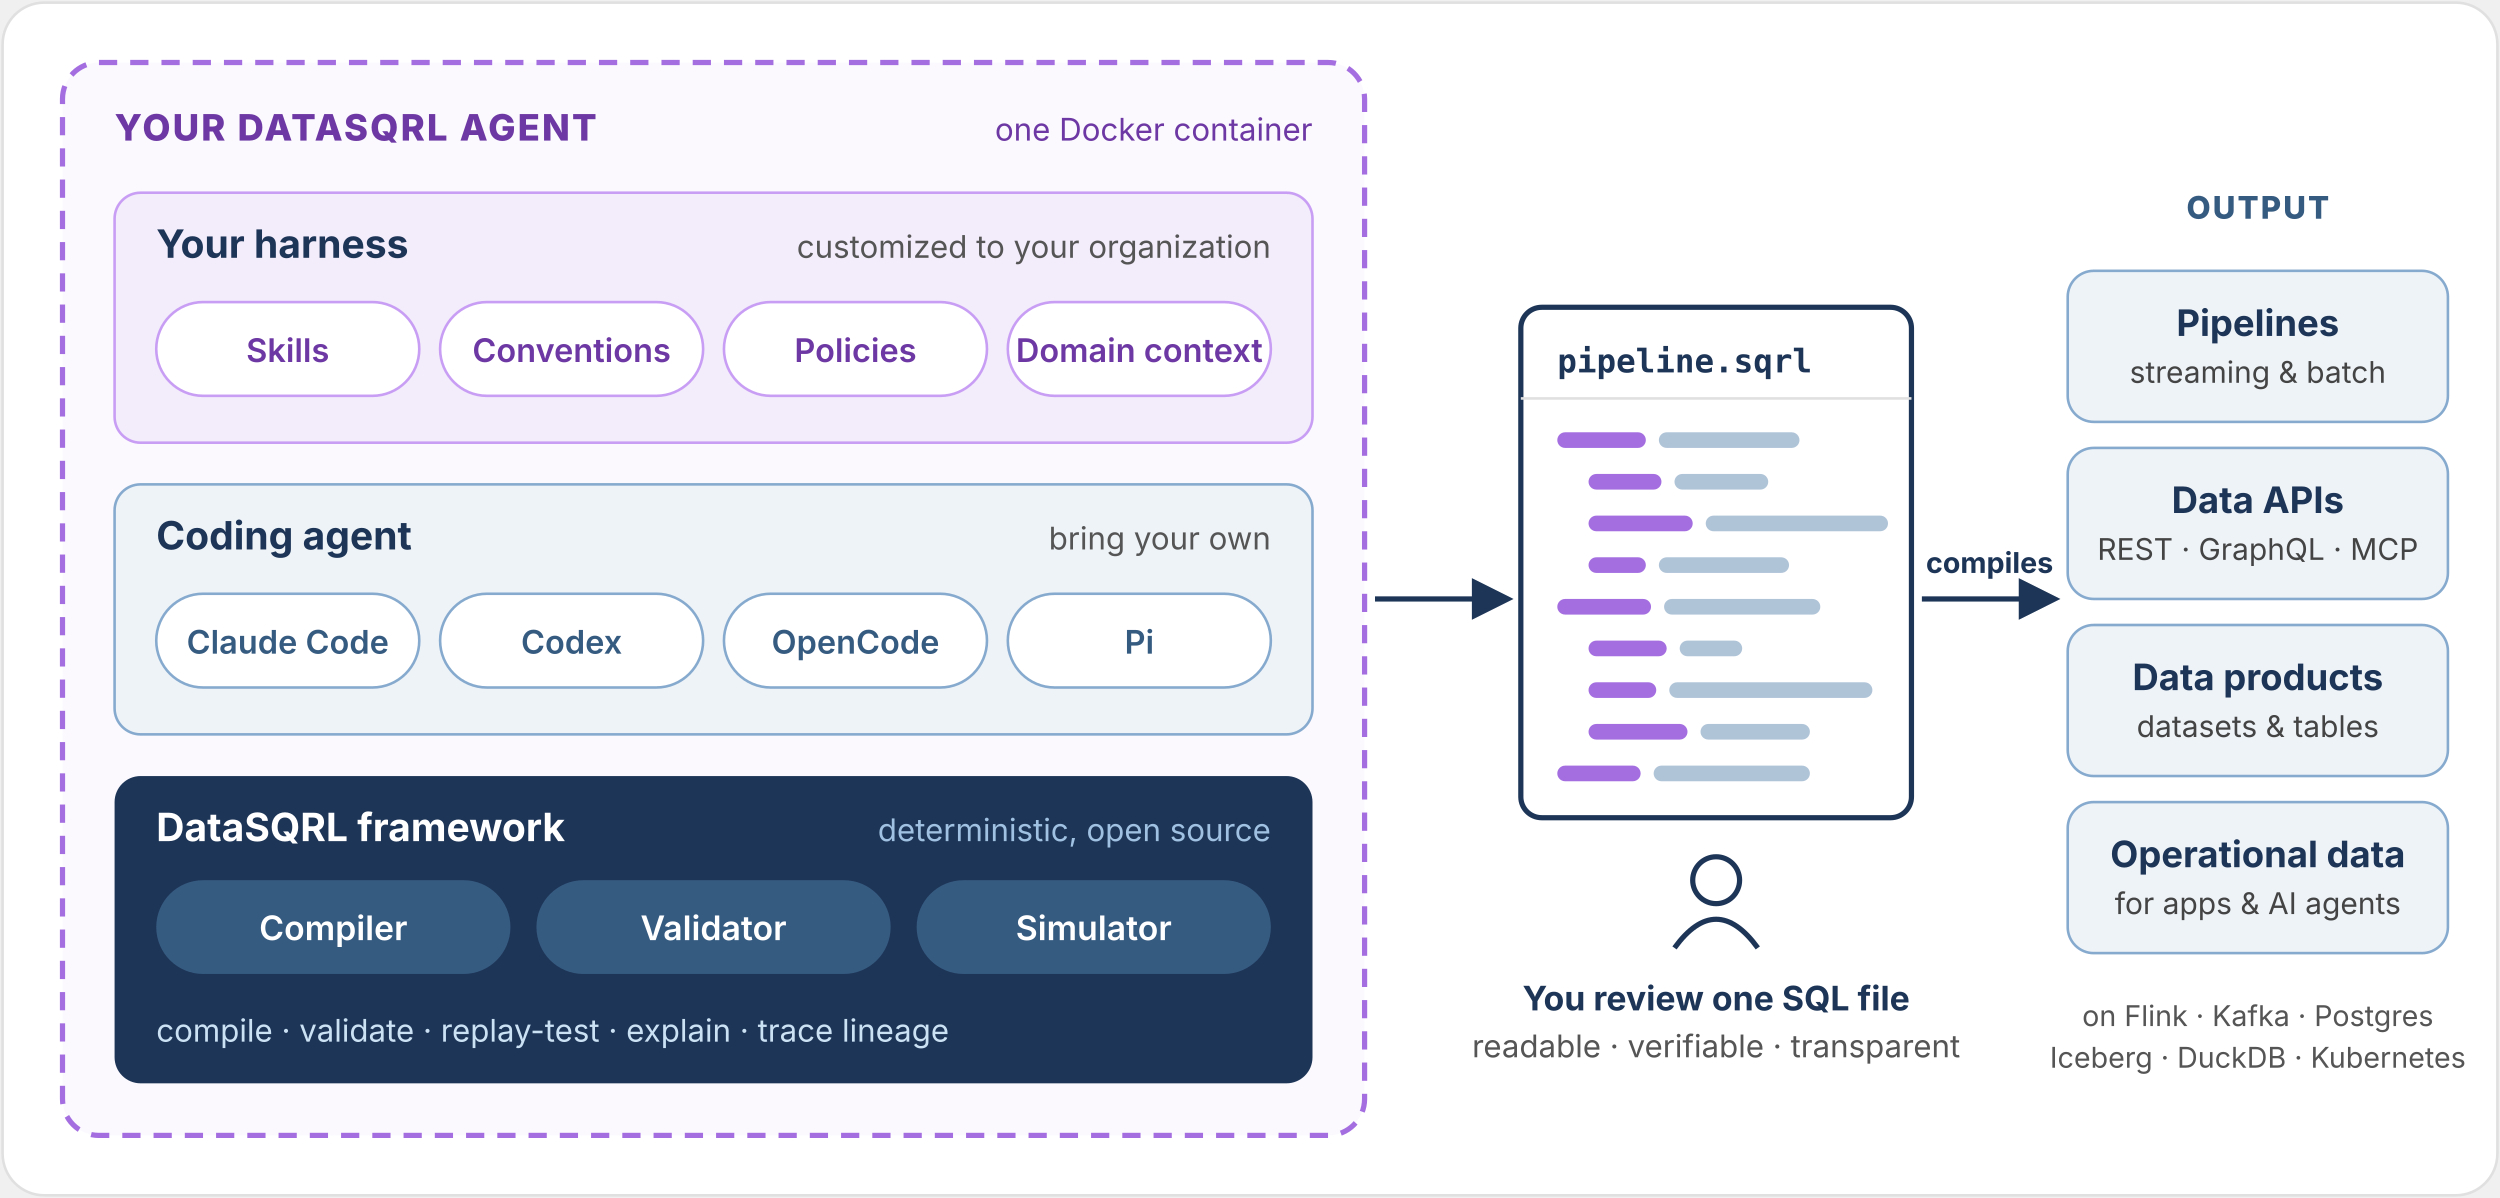
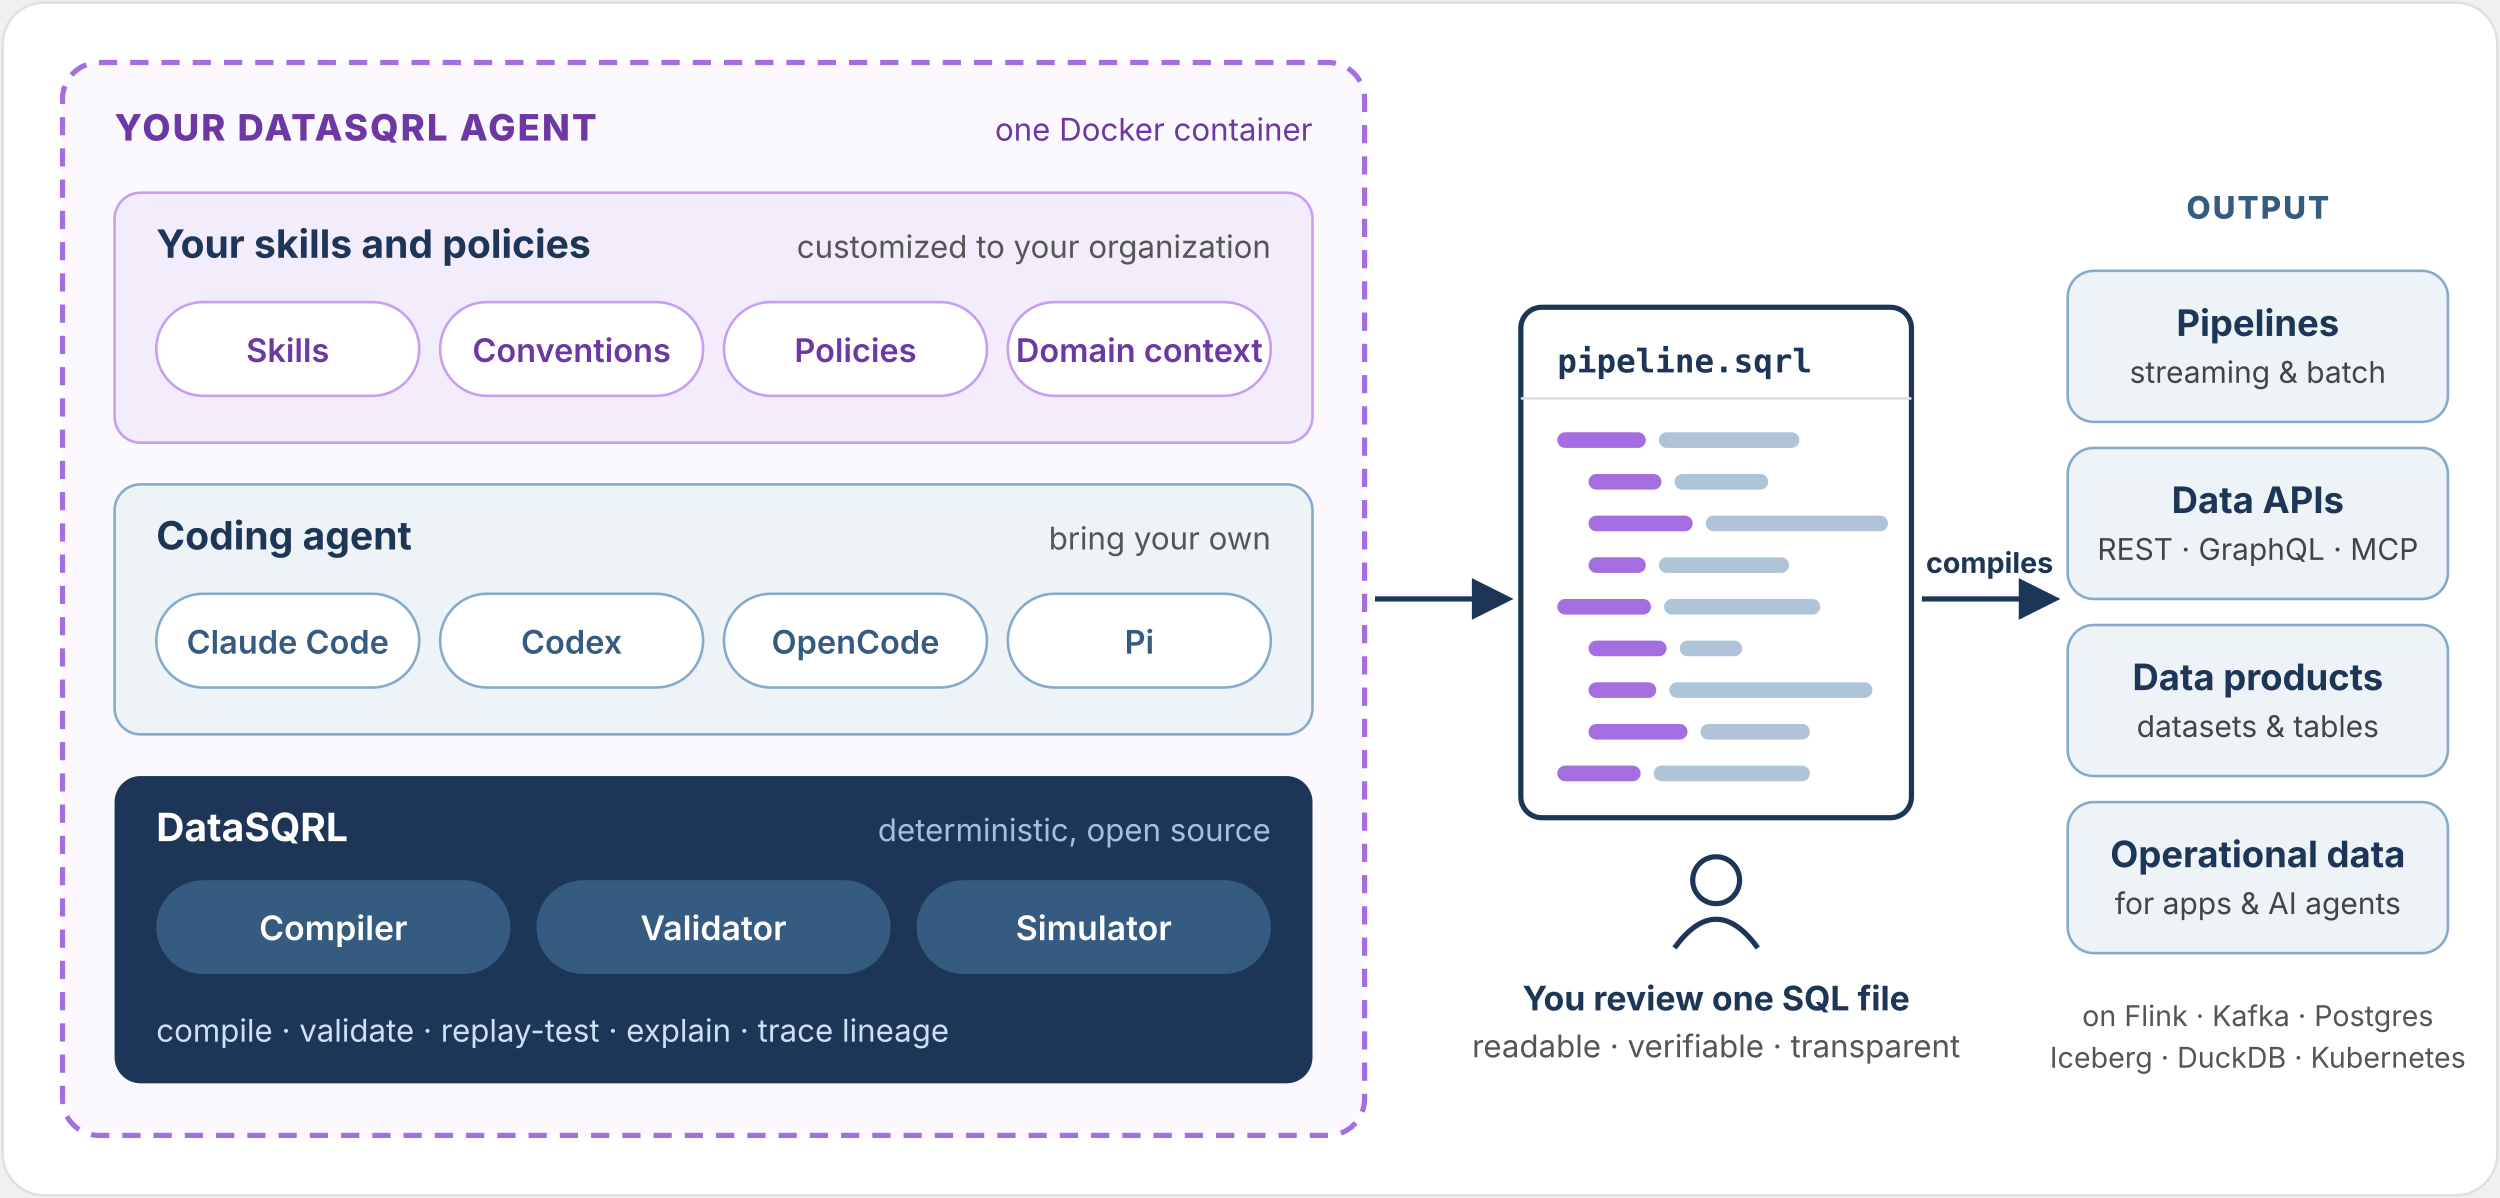
<svg xmlns="http://www.w3.org/2000/svg" viewBox="0 0 960 460" width="960" height="460" role="img" aria-label="DataSQRL harness: your skills and policies plus a coding agent plus the DataSQRL compiler, validator, and simulator, packaged as one DataSQRL agent that produces one readable SQL file compiled into pipelines, data APIs, data products and operational data">
  <defs>
    <marker id="ah" viewBox="0 0 10 10" refX="8" refY="5" markerWidth="8" markerHeight="8" orient="auto-start-reverse">
      <path d="M0 0 L10 5 L0 10 z" fill="#1d3557" />
    </marker>
  </defs>
  <rect x="1" y="1" width="958" height="458" rx="16" fill="#ffffff" stroke="#e0e0e0" />
  <rect x="24" y="24" width="500" height="412" rx="14" fill="#fbf9fe" stroke="#a46ee0" stroke-width="2" stroke-dasharray="7 5" />
  <text x="44" y="54" font-size="14" font-weight="800" letter-spacing="0.8" fill="#6d38a3" font-family="Inter, -apple-system, Segoe UI, Helvetica, Arial, sans-serif">YOUR DATASQRL AGENT</text>
  <text x="504" y="54" text-anchor="end" font-size="12" fill="#6d38a3" font-family="Inter, -apple-system, Segoe UI, Helvetica, Arial, sans-serif">one Docker container</text>
  <rect x="44" y="74" width="460" height="96" rx="10" fill="#f3ecfb" stroke="#c89df4" />
-   <text x="60" y="99" font-size="15" font-weight="700" fill="#1d3557" font-family="Inter, -apple-system, Segoe UI, Helvetica, Arial, sans-serif">Your harness</text>
+   <text x="60" y="99" font-size="15" font-weight="700" fill="#1d3557" font-family="Inter, -apple-system, Segoe UI, Helvetica, Arial, sans-serif">Your skills and policies</text>
  <text x="488" y="99" text-anchor="end" font-size="12" fill="#555" font-family="Inter, -apple-system, Segoe UI, Helvetica, Arial, sans-serif">customized to your organization</text>
  <rect x="60" y="116" width="101" height="36" rx="18" fill="#ffffff" stroke="#c89df4" />
  <text x="110.5" y="139" text-anchor="middle" font-size="12.5" font-weight="600" fill="#6d38a3" font-family="Inter, -apple-system, Segoe UI, Helvetica, Arial, sans-serif">Skills</text>
  <rect x="169" y="116" width="101" height="36" rx="18" fill="#ffffff" stroke="#c89df4" />
  <text x="219.5" y="139" text-anchor="middle" font-size="12.5" font-weight="600" fill="#6d38a3" font-family="Inter, -apple-system, Segoe UI, Helvetica, Arial, sans-serif">Conventions</text>
  <rect x="278" y="116" width="101" height="36" rx="18" fill="#ffffff" stroke="#c89df4" />
  <text x="328.5" y="139" text-anchor="middle" font-size="12.5" font-weight="600" fill="#6d38a3" font-family="Inter, -apple-system, Segoe UI, Helvetica, Arial, sans-serif">Policies</text>
  <rect x="387" y="116" width="101" height="36" rx="18" fill="#ffffff" stroke="#c89df4" />
  <text x="437.5" y="139" text-anchor="middle" font-size="12.5" font-weight="600" fill="#6d38a3" font-family="Inter, -apple-system, Segoe UI, Helvetica, Arial, sans-serif">Domain context</text>
  <rect x="44" y="186" width="460" height="96" rx="10" fill="#eef3f8" stroke="#86AACE" />
  <text x="60" y="211" font-size="15" font-weight="700" fill="#1d3557" font-family="Inter, -apple-system, Segoe UI, Helvetica, Arial, sans-serif">Coding agent</text>
  <text x="488" y="211" text-anchor="end" font-size="12" fill="#555" font-family="Inter, -apple-system, Segoe UI, Helvetica, Arial, sans-serif">bring your own</text>
  <rect x="60" y="228" width="101" height="36" rx="18" fill="#ffffff" stroke="#86AACE" />
  <text x="110.5" y="251" text-anchor="middle" font-size="12.5" font-weight="600" fill="#365B81" font-family="Inter, -apple-system, Segoe UI, Helvetica, Arial, sans-serif">Claude Code</text>
  <rect x="169" y="228" width="101" height="36" rx="18" fill="#ffffff" stroke="#86AACE" />
  <text x="219.5" y="251" text-anchor="middle" font-size="12.5" font-weight="600" fill="#365B81" font-family="Inter, -apple-system, Segoe UI, Helvetica, Arial, sans-serif">Codex</text>
  <rect x="278" y="228" width="101" height="36" rx="18" fill="#ffffff" stroke="#86AACE" />
  <text x="328.5" y="251" text-anchor="middle" font-size="12.5" font-weight="600" fill="#365B81" font-family="Inter, -apple-system, Segoe UI, Helvetica, Arial, sans-serif">OpenCode</text>
  <rect x="387" y="228" width="101" height="36" rx="18" fill="#ffffff" stroke="#86AACE" />
  <text x="437.5" y="251" text-anchor="middle" font-size="12.5" font-weight="600" fill="#365B81" font-family="Inter, -apple-system, Segoe UI, Helvetica, Arial, sans-serif">Pi</text>
  <rect x="44" y="298" width="460" height="118" rx="10" fill="#1d3557" />
-   <text x="60" y="323" font-size="15" font-weight="700" fill="#ffffff" font-family="Inter, -apple-system, Segoe UI, Helvetica, Arial, sans-serif">DataSQRL framework</text>
+   <text x="60" y="323" font-size="15" font-weight="700" fill="#ffffff" font-family="Inter, -apple-system, Segoe UI, Helvetica, Arial, sans-serif">DataSQRL</text>
  <text x="488" y="323" text-anchor="end" font-size="12" fill="#A0C1E1" font-family="Inter, -apple-system, Segoe UI, Helvetica, Arial, sans-serif">deterministic, open source</text>
  <rect x="60" y="338" width="136" height="36" rx="18" fill="#365B81" />
  <text x="128.0" y="361" text-anchor="middle" font-size="13" font-weight="600" fill="#ffffff" font-family="Inter, -apple-system, Segoe UI, Helvetica, Arial, sans-serif">Compiler</text>
  <rect x="206" y="338" width="136" height="36" rx="18" fill="#365B81" />
  <text x="274.0" y="361" text-anchor="middle" font-size="13" font-weight="600" fill="#ffffff" font-family="Inter, -apple-system, Segoe UI, Helvetica, Arial, sans-serif">Validator</text>
  <rect x="352" y="338" width="136" height="36" rx="18" fill="#365B81" />
  <text x="420.0" y="361" text-anchor="middle" font-size="13" font-weight="600" fill="#ffffff" font-family="Inter, -apple-system, Segoe UI, Helvetica, Arial, sans-serif">Simulator</text>
  <text x="60" y="400" font-size="12" fill="#CBE1F4" font-family="Inter, -apple-system, Segoe UI, Helvetica, Arial, sans-serif">compile · validate · replay-test · explain · trace lineage</text>
  <line x1="528" y1="230" x2="578" y2="230" stroke="#1d3557" stroke-width="2" marker-end="url(#ah)" />
  <rect x="584" y="118" width="150" height="196" rx="8" fill="#ffffff" stroke="#1d3557" stroke-width="2" />
  <text x="598" y="143" font-size="12.5" font-weight="700" fill="#1d3557" font-family="SFMono-Regular, Menlo, Consolas, monospace">pipeline.sqrl</text>
  <line x1="584" y1="153" x2="734" y2="153" stroke="#e0e0e0" />
  <rect x="598" y="166" width="34" height="6" rx="3" fill="#a46ee0" />
  <rect x="637" y="166" width="54" height="6" rx="3" fill="#b0c4d8" />
  <rect x="610" y="182" width="28" height="6" rx="3" fill="#a46ee0" />
  <rect x="643" y="182" width="36" height="6" rx="3" fill="#b0c4d8" />
  <rect x="610" y="198" width="40" height="6" rx="3" fill="#a46ee0" />
  <rect x="655" y="198" width="70" height="6" rx="3" fill="#b0c4d8" />
  <rect x="610" y="214" width="22" height="6" rx="3" fill="#a46ee0" />
  <rect x="637" y="214" width="50" height="6" rx="3" fill="#b0c4d8" />
  <rect x="598" y="230" width="36" height="6" rx="3" fill="#a46ee0" />
  <rect x="639" y="230" width="60" height="6" rx="3" fill="#b0c4d8" />
  <rect x="610" y="246" width="30" height="6" rx="3" fill="#a46ee0" />
  <rect x="645" y="246" width="24" height="6" rx="3" fill="#b0c4d8" />
  <rect x="610" y="262" width="26" height="6" rx="3" fill="#a46ee0" />
  <rect x="641" y="262" width="78" height="6" rx="3" fill="#b0c4d8" />
  <rect x="610" y="278" width="38" height="6" rx="3" fill="#a46ee0" />
  <rect x="653" y="278" width="42" height="6" rx="3" fill="#b0c4d8" />
  <rect x="598" y="294" width="32" height="6" rx="3" fill="#a46ee0" />
  <rect x="635" y="294" width="60" height="6" rx="3" fill="#b0c4d8" />
  <circle cx="659" cy="338" r="9" fill="none" stroke="#1d3557" stroke-width="2" />
  <path d="M643 364 q16 -22 32 0" fill="none" stroke="#1d3557" stroke-width="2" />
  <text x="659" y="388" text-anchor="middle" font-size="13" font-weight="700" fill="#1d3557" font-family="Inter, -apple-system, Segoe UI, Helvetica, Arial, sans-serif">You review one SQL file</text>
  <text x="659" y="406" text-anchor="middle" font-size="12" fill="#555" font-family="Inter, -apple-system, Segoe UI, Helvetica, Arial, sans-serif">readable · verifiable · transparent</text>
  <text x="764" y="220" text-anchor="middle" font-size="11" font-weight="700" fill="#1d3557" font-family="Inter, -apple-system, Segoe UI, Helvetica, Arial, sans-serif">compiles</text>
  <line x1="738" y1="230" x2="788" y2="230" stroke="#1d3557" stroke-width="2" marker-end="url(#ah)" />
  <text x="867" y="84" text-anchor="middle" font-size="12" font-weight="800" letter-spacing="0.8" fill="#365B81" font-family="Inter, -apple-system, Segoe UI, Helvetica, Arial, sans-serif">OUTPUT</text>
  <rect x="794" y="104" width="146" height="58" rx="10" fill="#eef3f8" stroke="#86AACE" />
  <text x="867" y="129" text-anchor="middle" font-size="14" font-weight="700" fill="#1d3557" font-family="Inter, -apple-system, Segoe UI, Helvetica, Arial, sans-serif">Pipelines</text>
  <text x="867" y="147" text-anchor="middle" font-size="11.5" fill="#444" font-family="Inter, -apple-system, Segoe UI, Helvetica, Arial, sans-serif">streaming &amp; batch</text>
  <rect x="794" y="172" width="146" height="58" rx="10" fill="#eef3f8" stroke="#86AACE" />
  <text x="867" y="197" text-anchor="middle" font-size="14" font-weight="700" fill="#1d3557" font-family="Inter, -apple-system, Segoe UI, Helvetica, Arial, sans-serif">Data APIs</text>
  <text x="867" y="215" text-anchor="middle" font-size="11.5" fill="#444" font-family="Inter, -apple-system, Segoe UI, Helvetica, Arial, sans-serif">REST · GraphQL · MCP</text>
  <rect x="794" y="240" width="146" height="58" rx="10" fill="#eef3f8" stroke="#86AACE" />
  <text x="867" y="265" text-anchor="middle" font-size="14" font-weight="700" fill="#1d3557" font-family="Inter, -apple-system, Segoe UI, Helvetica, Arial, sans-serif">Data products</text>
  <text x="867" y="283" text-anchor="middle" font-size="11.5" fill="#444" font-family="Inter, -apple-system, Segoe UI, Helvetica, Arial, sans-serif">datasets &amp; tables</text>
  <rect x="794" y="308" width="146" height="58" rx="10" fill="#eef3f8" stroke="#86AACE" />
  <text x="867" y="333" text-anchor="middle" font-size="14" font-weight="700" fill="#1d3557" font-family="Inter, -apple-system, Segoe UI, Helvetica, Arial, sans-serif">Operational data</text>
  <text x="867" y="351" text-anchor="middle" font-size="11.5" fill="#444" font-family="Inter, -apple-system, Segoe UI, Helvetica, Arial, sans-serif">for apps &amp; AI agents</text>
  <text x="867" y="394" text-anchor="middle" font-size="11" fill="#555" font-family="Inter, -apple-system, Segoe UI, Helvetica, Arial, sans-serif">on Flink · Kafka · Postgres</text>
  <text x="867" y="410" text-anchor="middle" font-size="11" fill="#555" font-family="Inter, -apple-system, Segoe UI, Helvetica, Arial, sans-serif">Iceberg · DuckDB · Kubernetes</text>
</svg>
